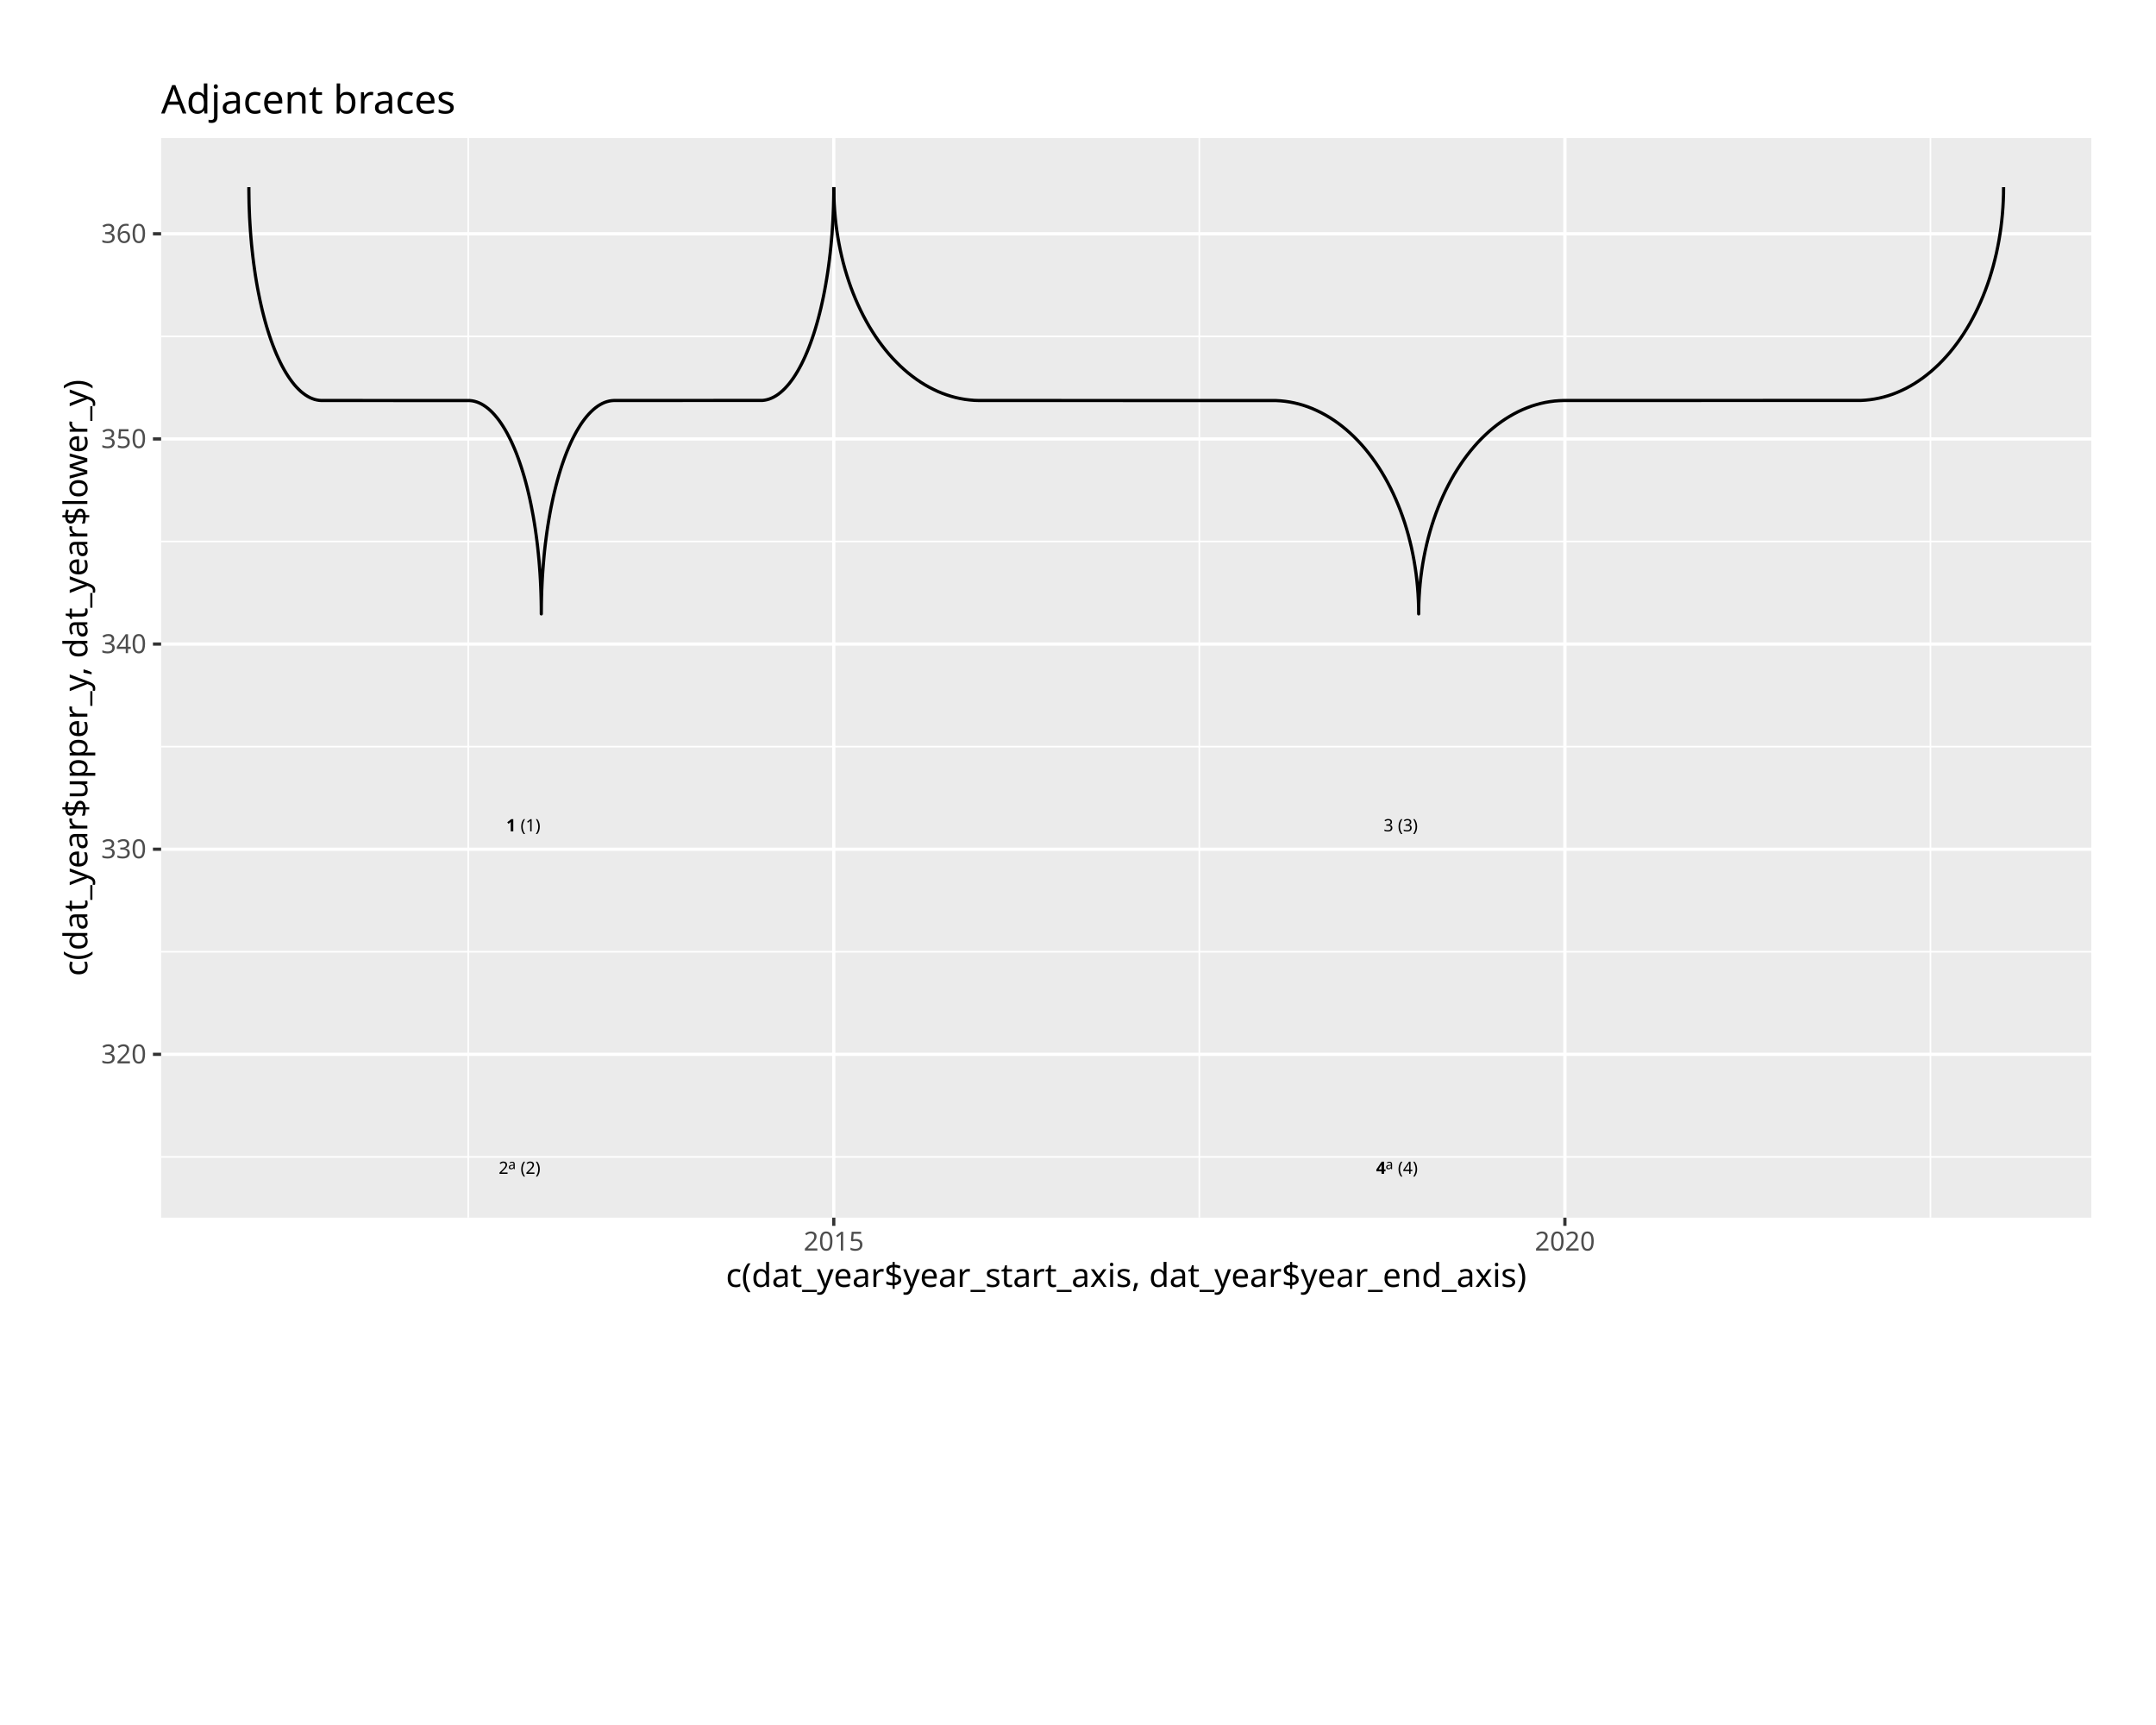
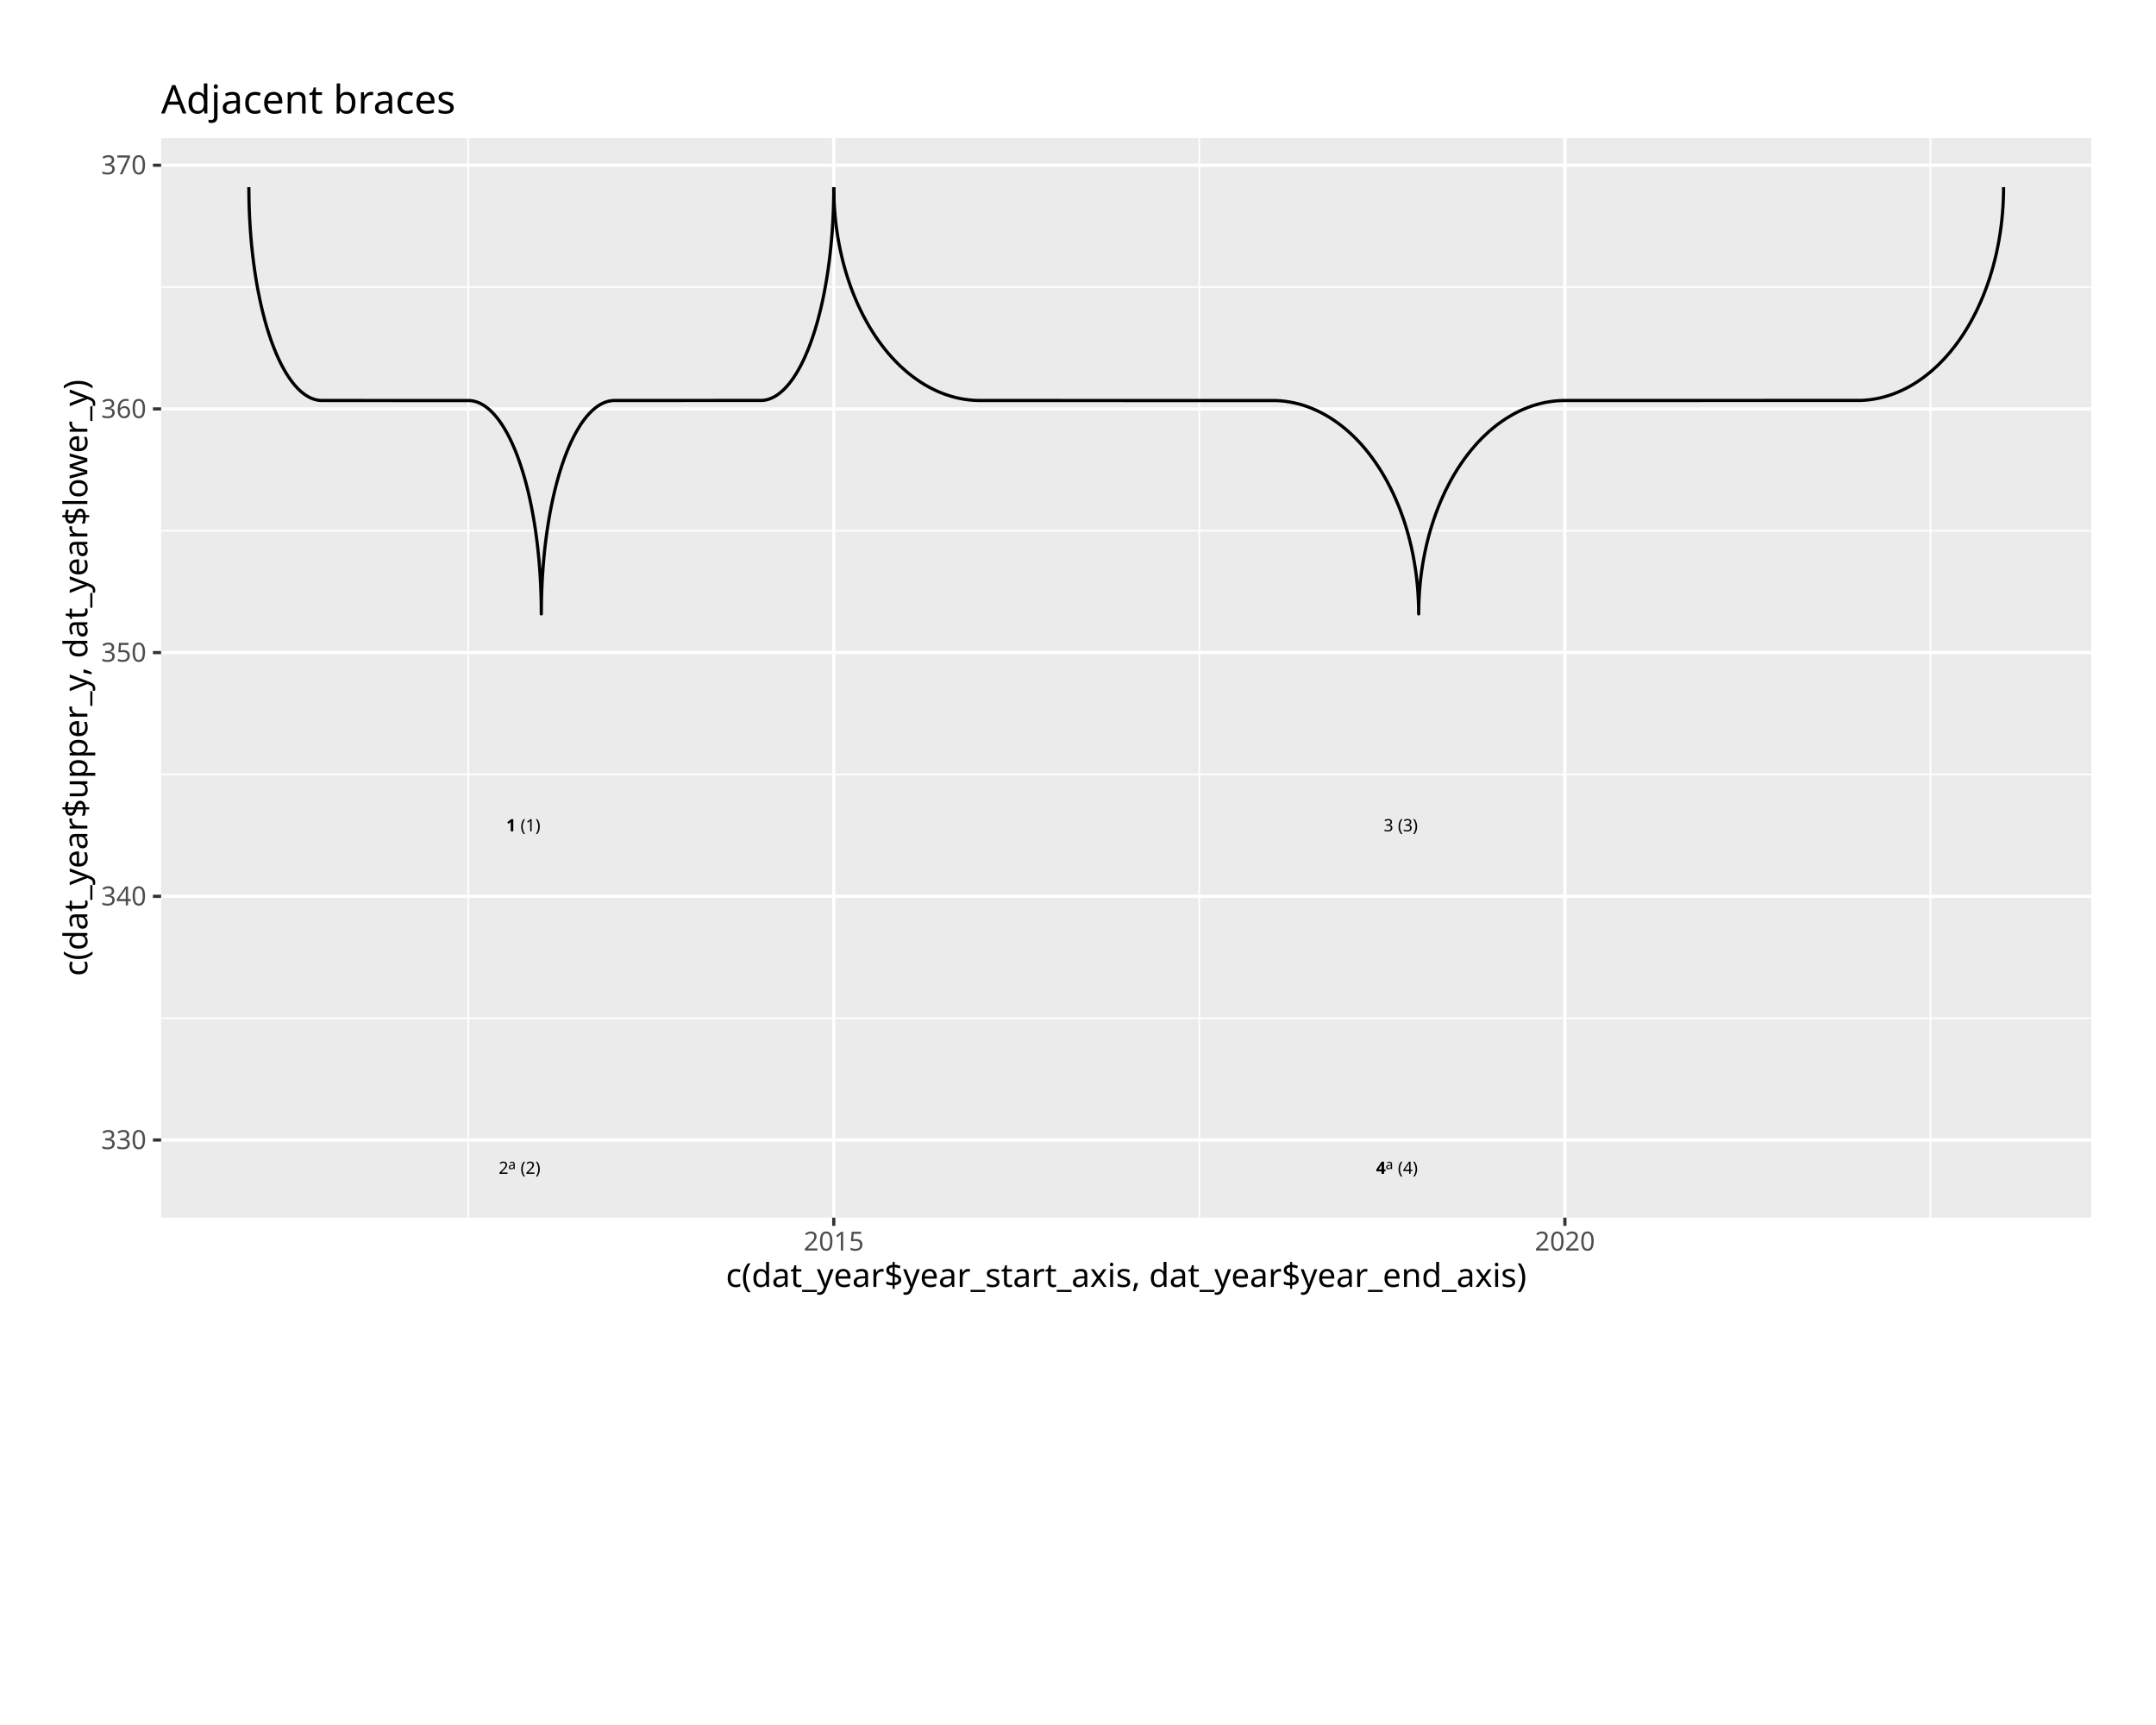
<svg xmlns="http://www.w3.org/2000/svg" class="svglite" data-engine-version="2.0" width="720.00pt" height="576.00pt" viewBox="0 0 720.00 576.00">
  <defs>
    <style type="text/css">
    .svglite line, .svglite polyline, .svglite polygon, .svglite path, .svglite rect, .svglite circle {
      fill: none;
      stroke: #000000;
      stroke-linecap: round;
      stroke-linejoin: round;
      stroke-miterlimit: 10.00;
    }
  </style>
  </defs>
  <rect width="100%" height="100%" style="stroke: none; fill: #FFFFFF;" />
  <defs>
    <clipPath id="cpMC4wMHw3MjAuMDB8MC4wMHw1NzYuMDA=">
      <rect x="0.00" y="0.00" width="720.00" height="576.00" />
    </clipPath>
  </defs>
  <g clip-path="url(#cpMC4wMHw3MjAuMDB8MC4wMHw1NzYuMDA=)">
    <rect x="-0" y="0.00" width="720.00" height="576.00" style="stroke-width: 1.07; stroke: #FFFFFF; fill: #FFFFFF;" />
  </g>
  <defs>
    <clipPath id="cpNTMuODF8Njk4LjQwfDQ2LjEwfDQwNi41OQ==">
      <rect x="53.81" y="46.10" width="644.59" height="360.49" />
    </clipPath>
  </defs>
  <g clip-path="url(#cpNTMuODF8Njk4LjQwfDQ2LjEwfDQwNi41OQ==)">
    <rect x="53.81" y="46.10" width="644.59" height="360.49" style="stroke-width: 1.07; stroke: none; fill: #EBEBEB;" />
-     <polyline points="53.81,386.30 698.40,386.30 " style="stroke-width: 0.53; stroke: #FFFFFF; stroke-linecap: butt;" />
-     <polyline points="53.81,317.80 698.40,317.80 " style="stroke-width: 0.53; stroke: #FFFFFF; stroke-linecap: butt;" />
-     <polyline points="53.81,249.31 698.40,249.31 " style="stroke-width: 0.53; stroke: #FFFFFF; stroke-linecap: butt;" />
-     <polyline points="53.81,180.81 698.40,180.81 " style="stroke-width: 0.53; stroke: #FFFFFF; stroke-linecap: butt;" />
-     <polyline points="53.81,112.32 698.40,112.32 " style="stroke-width: 0.53; stroke: #FFFFFF; stroke-linecap: butt;" />
+     <polyline points="53.81,339.97 698.40,339.97 " style="stroke-width: 0.53; stroke: #FFFFFF; stroke-linecap: butt;" />
+     <polyline points="53.81,258.60 698.40,258.60 " style="stroke-width: 0.53; stroke: #FFFFFF; stroke-linecap: butt;" />
+     <polyline points="53.81,177.23 698.40,177.23 " style="stroke-width: 0.53; stroke: #FFFFFF; stroke-linecap: butt;" />
+     <polyline points="53.81,95.85 698.40,95.85 " style="stroke-width: 0.53; stroke: #FFFFFF; stroke-linecap: butt;" />
    <polyline points="156.36,406.59 156.36,46.10 " style="stroke-width: 0.53; stroke: #FFFFFF; stroke-linecap: butt;" />
    <polyline points="400.52,406.59 400.52,46.10 " style="stroke-width: 0.53; stroke: #FFFFFF; stroke-linecap: butt;" />
    <polyline points="644.68,406.59 644.68,46.10 " style="stroke-width: 0.53; stroke: #FFFFFF; stroke-linecap: butt;" />
-     <polyline points="53.81,352.05 698.40,352.05 " style="stroke-width: 1.07; stroke: #FFFFFF; stroke-linecap: butt;" />
-     <polyline points="53.81,283.56 698.40,283.56 " style="stroke-width: 1.07; stroke: #FFFFFF; stroke-linecap: butt;" />
-     <polyline points="53.81,215.06 698.40,215.06 " style="stroke-width: 1.07; stroke: #FFFFFF; stroke-linecap: butt;" />
-     <polyline points="53.81,146.57 698.40,146.57 " style="stroke-width: 1.07; stroke: #FFFFFF; stroke-linecap: butt;" />
-     <polyline points="53.81,78.07 698.40,78.07 " style="stroke-width: 1.07; stroke: #FFFFFF; stroke-linecap: butt;" />
+     <polyline points="53.81,380.66 698.40,380.66 " style="stroke-width: 1.07; stroke: #FFFFFF; stroke-linecap: butt;" />
+     <polyline points="53.81,299.29 698.40,299.29 " style="stroke-width: 1.07; stroke: #FFFFFF; stroke-linecap: butt;" />
+     <polyline points="53.81,217.91 698.40,217.91 " style="stroke-width: 1.07; stroke: #FFFFFF; stroke-linecap: butt;" />
+     <polyline points="53.81,136.54 698.40,136.54 " style="stroke-width: 1.07; stroke: #FFFFFF; stroke-linecap: butt;" />
+     <polyline points="53.81,55.17 698.40,55.17 " style="stroke-width: 1.07; stroke: #FFFFFF; stroke-linecap: butt;" />
    <polyline points="278.44,406.59 278.44,46.10 " style="stroke-width: 1.07; stroke: #FFFFFF; stroke-linecap: butt;" />
    <polyline points="522.60,406.59 522.60,46.10 " style="stroke-width: 1.07; stroke: #FFFFFF; stroke-linecap: butt;" />
    <polyline points="83.11,62.49 83.11,63.61 83.14,65.86 83.18,68.11 83.26,70.35 83.35,72.58 83.48,74.80 83.62,77.01 83.79,79.20 83.98,81.38 84.20,83.54 84.44,85.68 84.70,87.79 84.99,89.88 85.29,91.95 85.62,93.98 85.97,95.98 86.35,97.95 86.74,99.88 87.16,101.78 87.59,103.63 88.05,105.45 88.52,107.22 89.01,108.95 89.53,110.63 90.06,112.27 90.60,113.85 91.17,115.38 91.75,116.86 92.34,118.29 92.96,119.66 93.58,120.97 94.22,122.23 94.87,123.42 95.54,124.56 96.22,125.63 96.91,126.64 97.61,127.59 98.31,128.47 99.03,129.29 99.76,130.03 100.49,130.72 101.24,131.33 101.98,131.87 102.74,132.35 103.50,132.76 104.26,133.09 105.02,133.36 105.79,133.55 106.56,133.68 107.33,133.73 156.94,133.75 157.71,133.84 158.47,134.00 159.24,134.23 160.01,134.53 160.77,134.90 161.52,135.34 162.27,135.85 163.02,136.43 163.76,137.08 164.49,137.80 165.21,138.58 165.92,139.43 166.63,140.34 167.32,141.32 168.00,142.36 168.68,143.47 169.34,144.63 169.98,145.86 170.62,147.14 171.23,148.48 171.84,149.88 172.43,151.33 173.00,152.84 173.55,154.40 174.09,156.01 174.61,157.67 175.12,159.37 175.60,161.12 176.07,162.92 176.51,164.75 176.94,166.63 177.34,168.55 177.72,170.50 178.09,172.48 178.43,174.50 178.75,176.55 179.04,178.62 179.32,180.73 179.57,182.85 179.79,185.00 180.00,187.17 180.18,189.36 180.34,191.56 180.47,193.77 180.58,196.00 180.66,198.24 180.72,200.48 180.76,202.73 180.77,204.98 180.77,204.98 180.78,203.85 180.80,201.60 180.85,199.36 180.92,197.12 181.02,194.89 181.14,192.67 181.29,190.46 181.46,188.26 181.65,186.08 181.86,183.92 182.10,181.79 182.37,179.67 182.65,177.58 182.96,175.52 183.29,173.49 183.64,171.48 184.01,169.52 184.41,167.58 184.82,165.69 185.26,163.83 185.71,162.02 186.19,160.24 186.68,158.51 187.19,156.83 187.72,155.20 188.27,153.61 188.83,152.08 189.41,150.60 190.01,149.18 190.62,147.80 191.25,146.49 191.89,145.24 192.54,144.04 193.21,142.91 193.88,141.83 194.57,140.82 195.27,139.88 195.98,139.00 196.70,138.18 197.43,137.43 198.16,136.75 198.90,136.14 199.65,135.59 200.40,135.12 201.16,134.71 201.92,134.37 202.69,134.11 203.46,133.91 204.23,133.79 205.00,133.73 254.60,133.71 255.37,133.62 256.14,133.46 256.91,133.23 257.67,132.93 258.43,132.56 259.19,132.12 259.94,131.61 260.68,131.03 261.42,130.38 262.15,129.67 262.87,128.89 263.59,128.04 264.29,127.12 264.99,126.15 265.67,125.10 266.34,124.00 267.00,122.83 267.65,121.61 268.28,120.32 268.90,118.98 269.50,117.58 270.09,116.13 270.66,114.62 271.22,113.06 271.76,111.46 272.28,109.80 272.78,108.09 273.27,106.34 273.73,104.55 274.18,102.71 274.60,100.83 275.01,98.92 275.39,96.97 275.75,94.98 276.09,92.97 276.41,90.92 276.71,88.84 276.98,86.74 277.23,84.61 277.46,82.46 277.66,80.29 277.85,78.11 278.00,75.91 278.14,73.69 278.24,71.46 278.33,69.23 278.39,66.99 278.43,64.74 278.44,62.49 278.44,62.49 " style="stroke-width: 1.07; stroke-linecap: butt;" />
    <polyline points="278.44,62.49 278.45,63.61 278.49,65.86 278.59,68.11 278.74,70.35 278.93,72.58 279.17,74.80 279.46,77.01 279.80,79.20 280.19,81.38 280.62,83.54 281.10,85.68 281.62,87.79 282.19,89.88 282.81,91.95 283.47,93.98 284.17,95.98 284.92,97.95 285.71,99.88 286.54,101.78 287.41,103.63 288.32,105.45 289.27,107.22 290.25,108.95 291.28,110.63 292.34,112.27 293.43,113.85 294.56,115.38 295.72,116.86 296.91,118.29 298.13,119.66 299.39,120.97 300.66,122.23 301.97,123.42 303.30,124.56 304.66,125.63 306.03,126.64 307.43,127.59 308.85,128.47 310.29,129.29 311.74,130.03 313.21,130.72 314.69,131.33 316.19,131.87 317.70,132.35 319.21,132.76 320.74,133.09 322.27,133.36 323.81,133.55 325.34,133.68 326.89,133.73 426.09,133.75 427.63,133.84 429.17,134.00 430.71,134.23 432.23,134.53 433.75,134.90 435.27,135.34 436.77,135.85 438.26,136.43 439.73,137.08 441.20,137.80 442.64,138.58 444.07,139.43 445.48,140.34 446.87,141.32 448.23,142.36 449.58,143.47 450.89,144.63 452.19,145.86 453.45,147.14 454.69,148.48 455.90,149.88 457.07,151.33 458.22,152.84 459.33,154.40 460.41,156.01 461.45,157.67 462.45,159.37 463.42,161.12 464.35,162.92 465.24,164.75 466.09,166.63 466.90,168.55 467.67,170.50 468.39,172.48 469.08,174.50 469.71,176.55 470.31,178.62 470.85,180.73 471.36,182.85 471.81,185.00 472.22,187.17 472.58,189.36 472.90,191.56 473.16,193.77 473.38,196.00 473.55,198.24 473.67,200.48 473.75,202.73 473.77,204.98 473.77,204.98 473.78,203.85 473.82,201.60 473.92,199.36 474.07,197.12 474.26,194.89 474.50,192.67 474.79,190.46 475.13,188.26 475.52,186.08 475.95,183.92 476.43,181.79 476.95,179.67 477.52,177.58 478.14,175.52 478.80,173.49 479.50,171.48 480.25,169.52 481.04,167.58 481.87,165.69 482.74,163.83 483.65,162.02 484.60,160.24 485.58,158.51 486.61,156.83 487.67,155.20 488.76,153.61 489.89,152.08 491.05,150.60 492.24,149.18 493.46,147.80 494.72,146.49 496.00,145.24 497.30,144.04 498.63,142.91 499.99,141.83 501.37,140.82 502.76,139.88 504.18,139.00 505.62,138.18 507.07,137.43 508.54,136.75 510.03,136.14 511.52,135.59 513.03,135.12 514.54,134.71 516.07,134.37 517.60,134.11 519.14,133.91 520.68,133.79 522.22,133.73 621.42,133.71 622.96,133.62 624.50,133.46 626.04,133.23 627.56,132.93 629.08,132.56 630.60,132.12 632.10,131.61 633.59,131.03 635.06,130.38 636.53,129.67 637.97,128.89 639.40,128.04 640.81,127.12 642.20,126.15 643.56,125.10 644.91,124.00 646.22,122.83 647.52,121.61 648.78,120.32 650.02,118.98 651.23,117.58 652.40,116.13 653.55,114.62 654.66,113.06 655.74,111.46 656.78,109.80 657.79,108.09 658.75,106.34 659.68,104.55 660.57,102.71 661.42,100.83 662.23,98.92 663.00,96.97 663.73,94.98 664.41,92.97 665.04,90.92 665.64,88.84 666.18,86.74 666.69,84.61 667.14,82.46 667.55,80.29 667.91,78.11 668.23,75.91 668.49,73.69 668.71,71.46 668.88,69.23 669.00,66.99 669.08,64.74 669.10,62.49 669.10,62.49 " style="stroke-width: 1.07; stroke-linecap: butt;" />
    <text x="169.07" y="277.59" style="font-size: 5.69px; font-weight: bold; font-family: sans;" textLength="3.17px" lengthAdjust="spacingAndGlyphs">1</text>
    <text x="173.82" y="277.59" style="font-size: 5.69px; font-family: sans;" textLength="6.95px" lengthAdjust="spacingAndGlyphs">(1)</text>
    <text x="166.54" y="391.97" style="font-size: 5.69px; font-family: sans;" textLength="3.17px" lengthAdjust="spacingAndGlyphs">2</text>
    <text x="169.71" y="390.40" style="font-size: 4.55px; font-family: sans;" textLength="2.53px" lengthAdjust="spacingAndGlyphs">a</text>
    <text x="173.82" y="391.97" style="font-size: 5.69px; font-family: sans;" textLength="6.95px" lengthAdjust="spacingAndGlyphs">(2)</text>
    <text x="462.07" y="277.59" style="font-size: 5.69px; font-family: sans;" textLength="3.17px" lengthAdjust="spacingAndGlyphs">3</text>
    <text x="466.81" y="277.59" style="font-size: 5.69px; font-family: sans;" textLength="6.95px" lengthAdjust="spacingAndGlyphs">(3)</text>
    <text x="459.54" y="391.97" style="font-size: 5.69px; font-weight: bold; font-family: sans;" textLength="3.17px" lengthAdjust="spacingAndGlyphs">4</text>
    <text x="462.70" y="390.40" style="font-size: 4.55px; font-family: sans;" textLength="2.53px" lengthAdjust="spacingAndGlyphs">a</text>
    <text x="466.81" y="391.97" style="font-size: 5.69px; font-family: sans;" textLength="6.95px" lengthAdjust="spacingAndGlyphs">(4)</text>
  </g>
  <g clip-path="url(#cpMC4wMHw3MjAuMDB8MC4wMHw1NzYuMDA=)">
-     <text x="48.88" y="355.08" text-anchor="end" style="font-size: 8.80px; fill: #4D4D4D; font-family: sans;" textLength="14.68px" lengthAdjust="spacingAndGlyphs">320</text>
-     <text x="48.88" y="286.58" text-anchor="end" style="font-size: 8.80px; fill: #4D4D4D; font-family: sans;" textLength="14.68px" lengthAdjust="spacingAndGlyphs">330</text>
-     <text x="48.88" y="218.09" text-anchor="end" style="font-size: 8.80px; fill: #4D4D4D; font-family: sans;" textLength="14.68px" lengthAdjust="spacingAndGlyphs">340</text>
-     <text x="48.88" y="149.59" text-anchor="end" style="font-size: 8.80px; fill: #4D4D4D; font-family: sans;" textLength="14.68px" lengthAdjust="spacingAndGlyphs">350</text>
-     <text x="48.88" y="81.10" text-anchor="end" style="font-size: 8.80px; fill: #4D4D4D; font-family: sans;" textLength="14.68px" lengthAdjust="spacingAndGlyphs">360</text>
-     <polyline points="51.07,352.05 53.81,352.05 " style="stroke-width: 1.07; stroke: #333333; stroke-linecap: butt;" />
-     <polyline points="51.07,283.56 53.81,283.56 " style="stroke-width: 1.07; stroke: #333333; stroke-linecap: butt;" />
-     <polyline points="51.07,215.06 53.81,215.06 " style="stroke-width: 1.07; stroke: #333333; stroke-linecap: butt;" />
-     <polyline points="51.07,146.57 53.81,146.57 " style="stroke-width: 1.07; stroke: #333333; stroke-linecap: butt;" />
-     <polyline points="51.07,78.07 53.81,78.07 " style="stroke-width: 1.07; stroke: #333333; stroke-linecap: butt;" />
+     <text x="48.88" y="383.69" text-anchor="end" style="font-size: 8.80px; fill: #4D4D4D; font-family: sans;" textLength="14.68px" lengthAdjust="spacingAndGlyphs">330</text>
+     <text x="48.88" y="302.32" text-anchor="end" style="font-size: 8.80px; fill: #4D4D4D; font-family: sans;" textLength="14.68px" lengthAdjust="spacingAndGlyphs">340</text>
+     <text x="48.88" y="220.94" text-anchor="end" style="font-size: 8.80px; fill: #4D4D4D; font-family: sans;" textLength="14.68px" lengthAdjust="spacingAndGlyphs">350</text>
+     <text x="48.88" y="139.57" text-anchor="end" style="font-size: 8.80px; fill: #4D4D4D; font-family: sans;" textLength="14.68px" lengthAdjust="spacingAndGlyphs">360</text>
+     <text x="48.88" y="58.19" text-anchor="end" style="font-size: 8.80px; fill: #4D4D4D; font-family: sans;" textLength="14.68px" lengthAdjust="spacingAndGlyphs">370</text>
+     <polyline points="51.07,380.66 53.81,380.66 " style="stroke-width: 1.07; stroke: #333333; stroke-linecap: butt;" />
+     <polyline points="51.07,299.29 53.81,299.29 " style="stroke-width: 1.07; stroke: #333333; stroke-linecap: butt;" />
+     <polyline points="51.07,217.91 53.81,217.91 " style="stroke-width: 1.07; stroke: #333333; stroke-linecap: butt;" />
+     <polyline points="51.07,136.54 53.81,136.54 " style="stroke-width: 1.07; stroke: #333333; stroke-linecap: butt;" />
+     <polyline points="51.07,55.17 53.81,55.17 " style="stroke-width: 1.07; stroke: #333333; stroke-linecap: butt;" />
    <polyline points="278.44,409.33 278.44,406.59 " style="stroke-width: 1.07; stroke: #333333; stroke-linecap: butt;" />
    <polyline points="522.60,409.33 522.60,406.59 " style="stroke-width: 1.07; stroke: #333333; stroke-linecap: butt;" />
    <text x="278.44" y="417.58" text-anchor="middle" style="font-size: 8.80px; fill: #4D4D4D; font-family: sans;" textLength="19.58px" lengthAdjust="spacingAndGlyphs">2015</text>
    <text x="522.60" y="417.58" text-anchor="middle" style="font-size: 8.80px; fill: #4D4D4D; font-family: sans;" textLength="19.58px" lengthAdjust="spacingAndGlyphs">2020</text>
    <text x="376.10" y="429.72" text-anchor="middle" style="font-size: 11.00px; font-family: sans;" textLength="262.98px" lengthAdjust="spacingAndGlyphs">c(dat_year$year_start_axis, dat_year$year_end_axis)</text>
    <text transform="translate(29.17,226.35) rotate(-90)" text-anchor="middle" style="font-size: 11.00px; font-family: sans;" textLength="194.48px" lengthAdjust="spacingAndGlyphs">c(dat_year$upper_y, dat_year$lower_y)</text>
    <text x="53.81" y="37.88" style="font-size: 13.20px; font-family: sans;" textLength="94.68px" lengthAdjust="spacingAndGlyphs">Adjacent braces</text>
  </g>
</svg>
